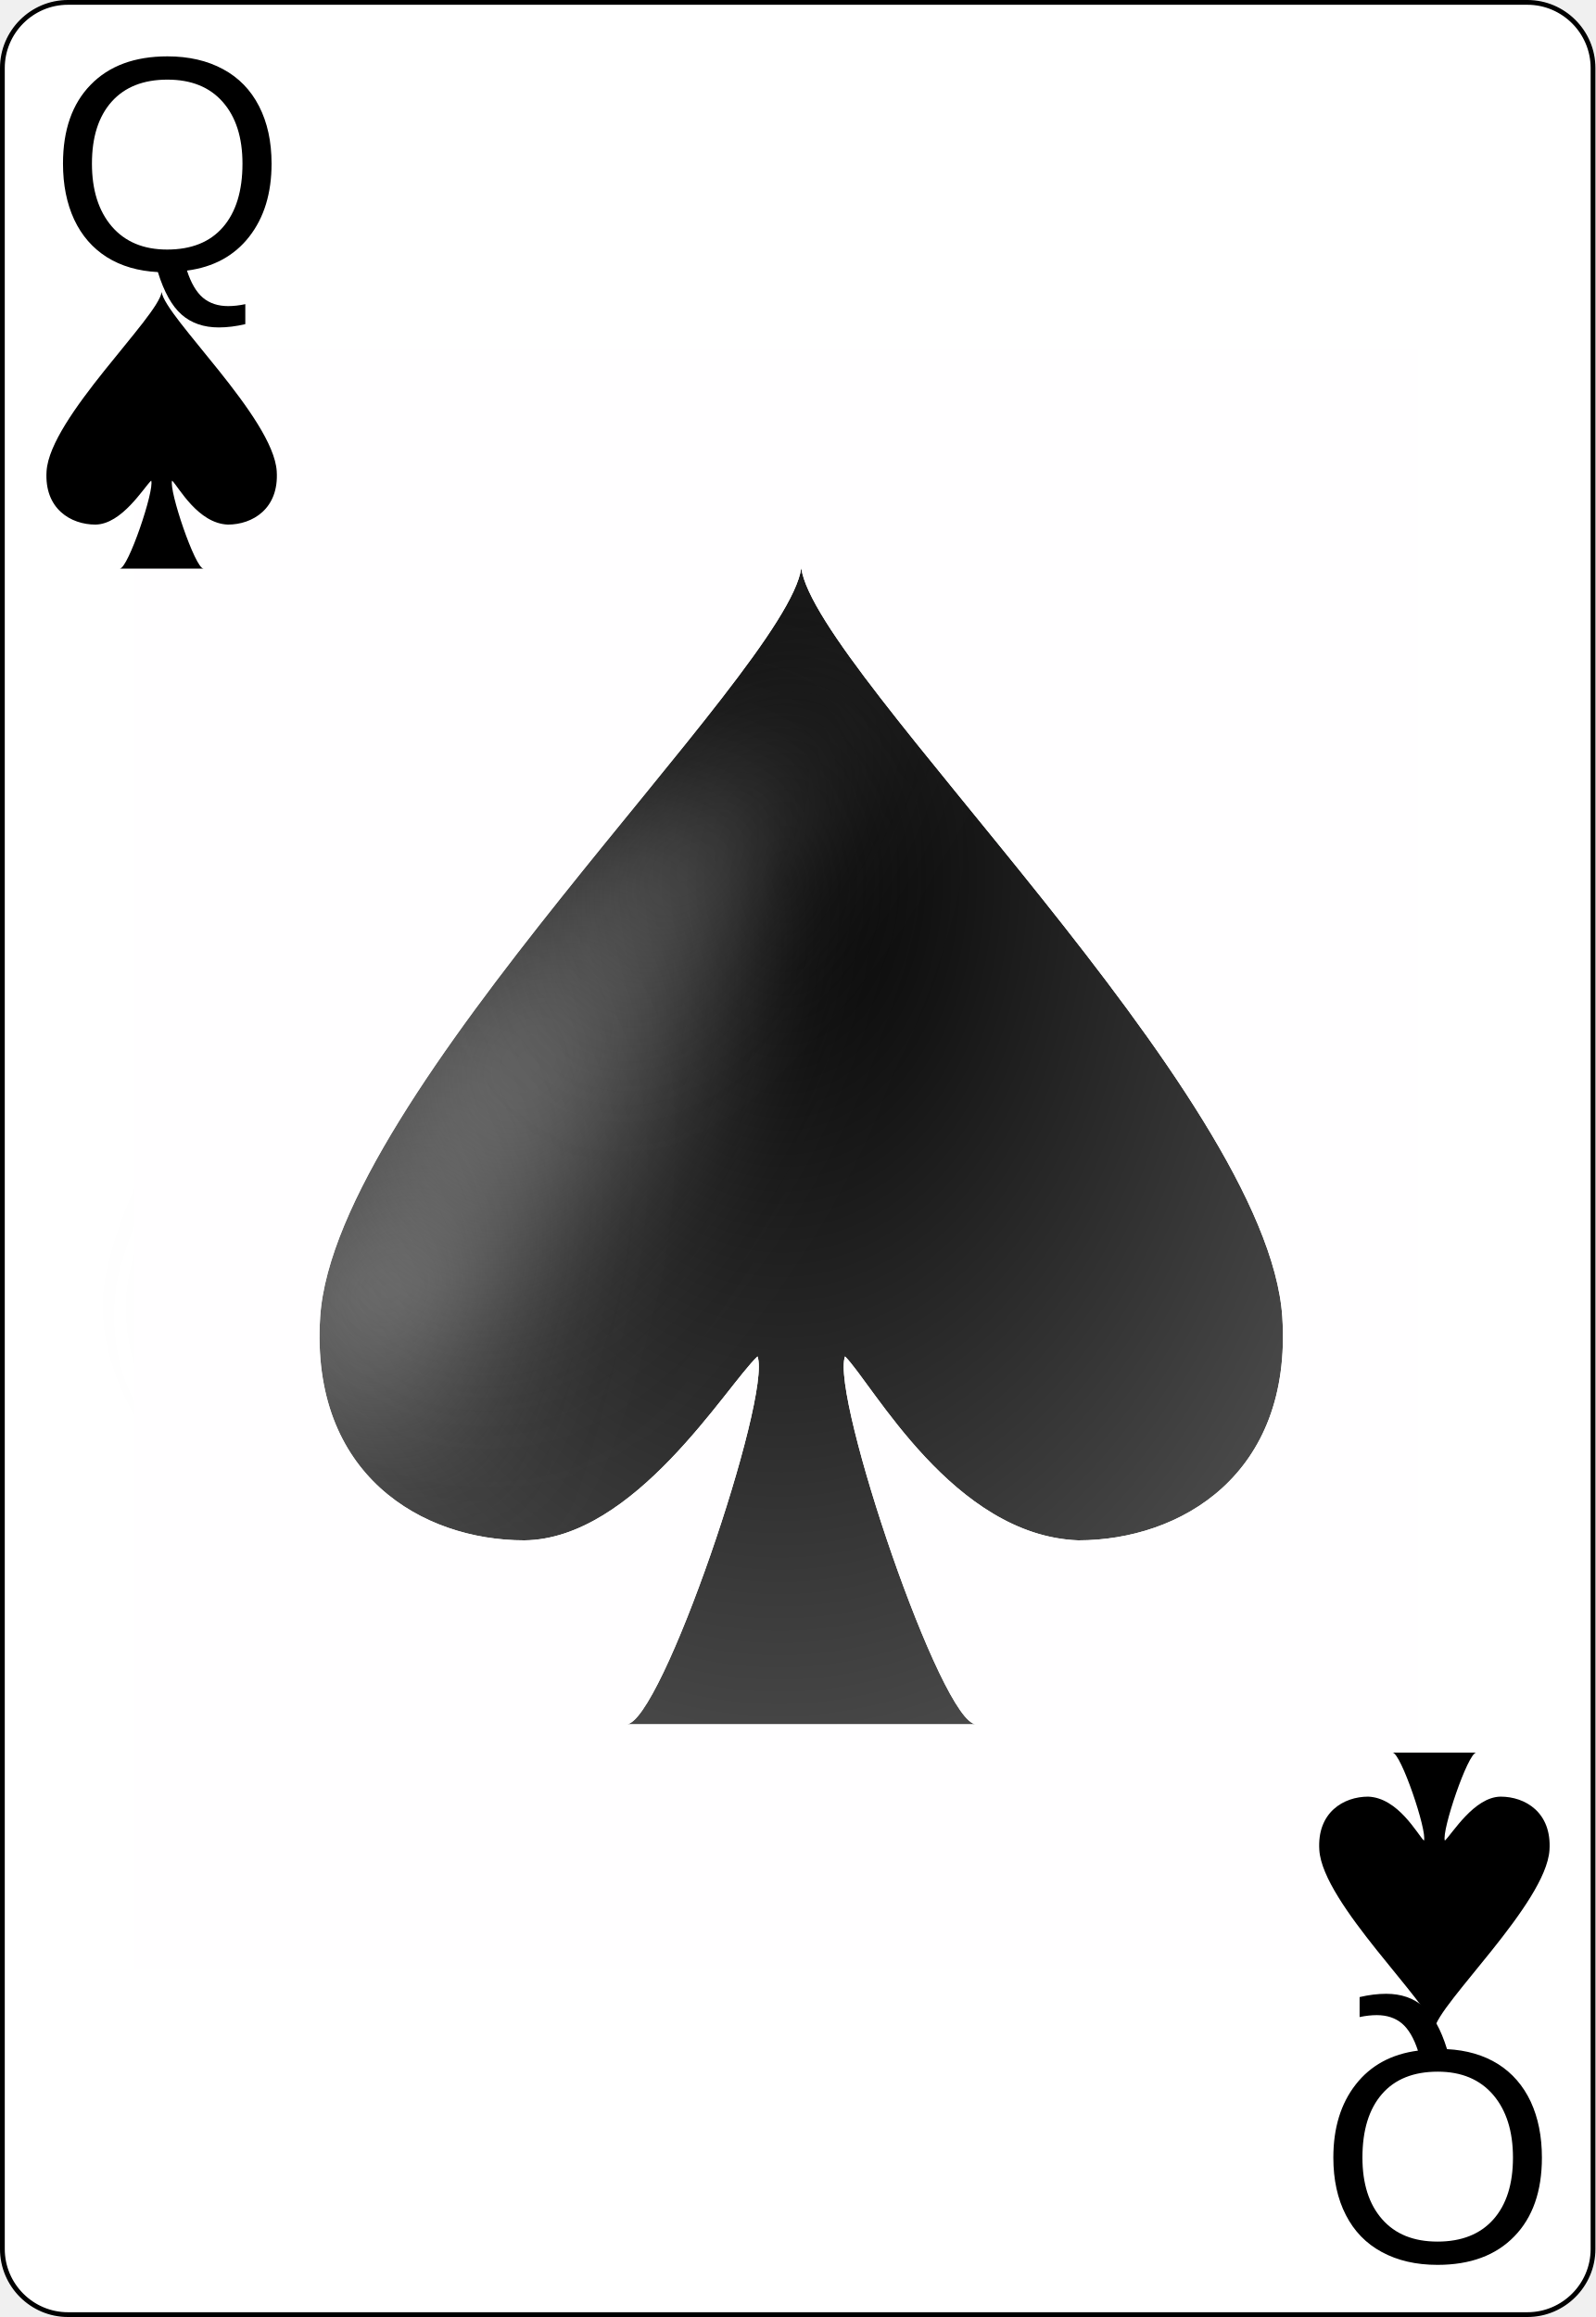
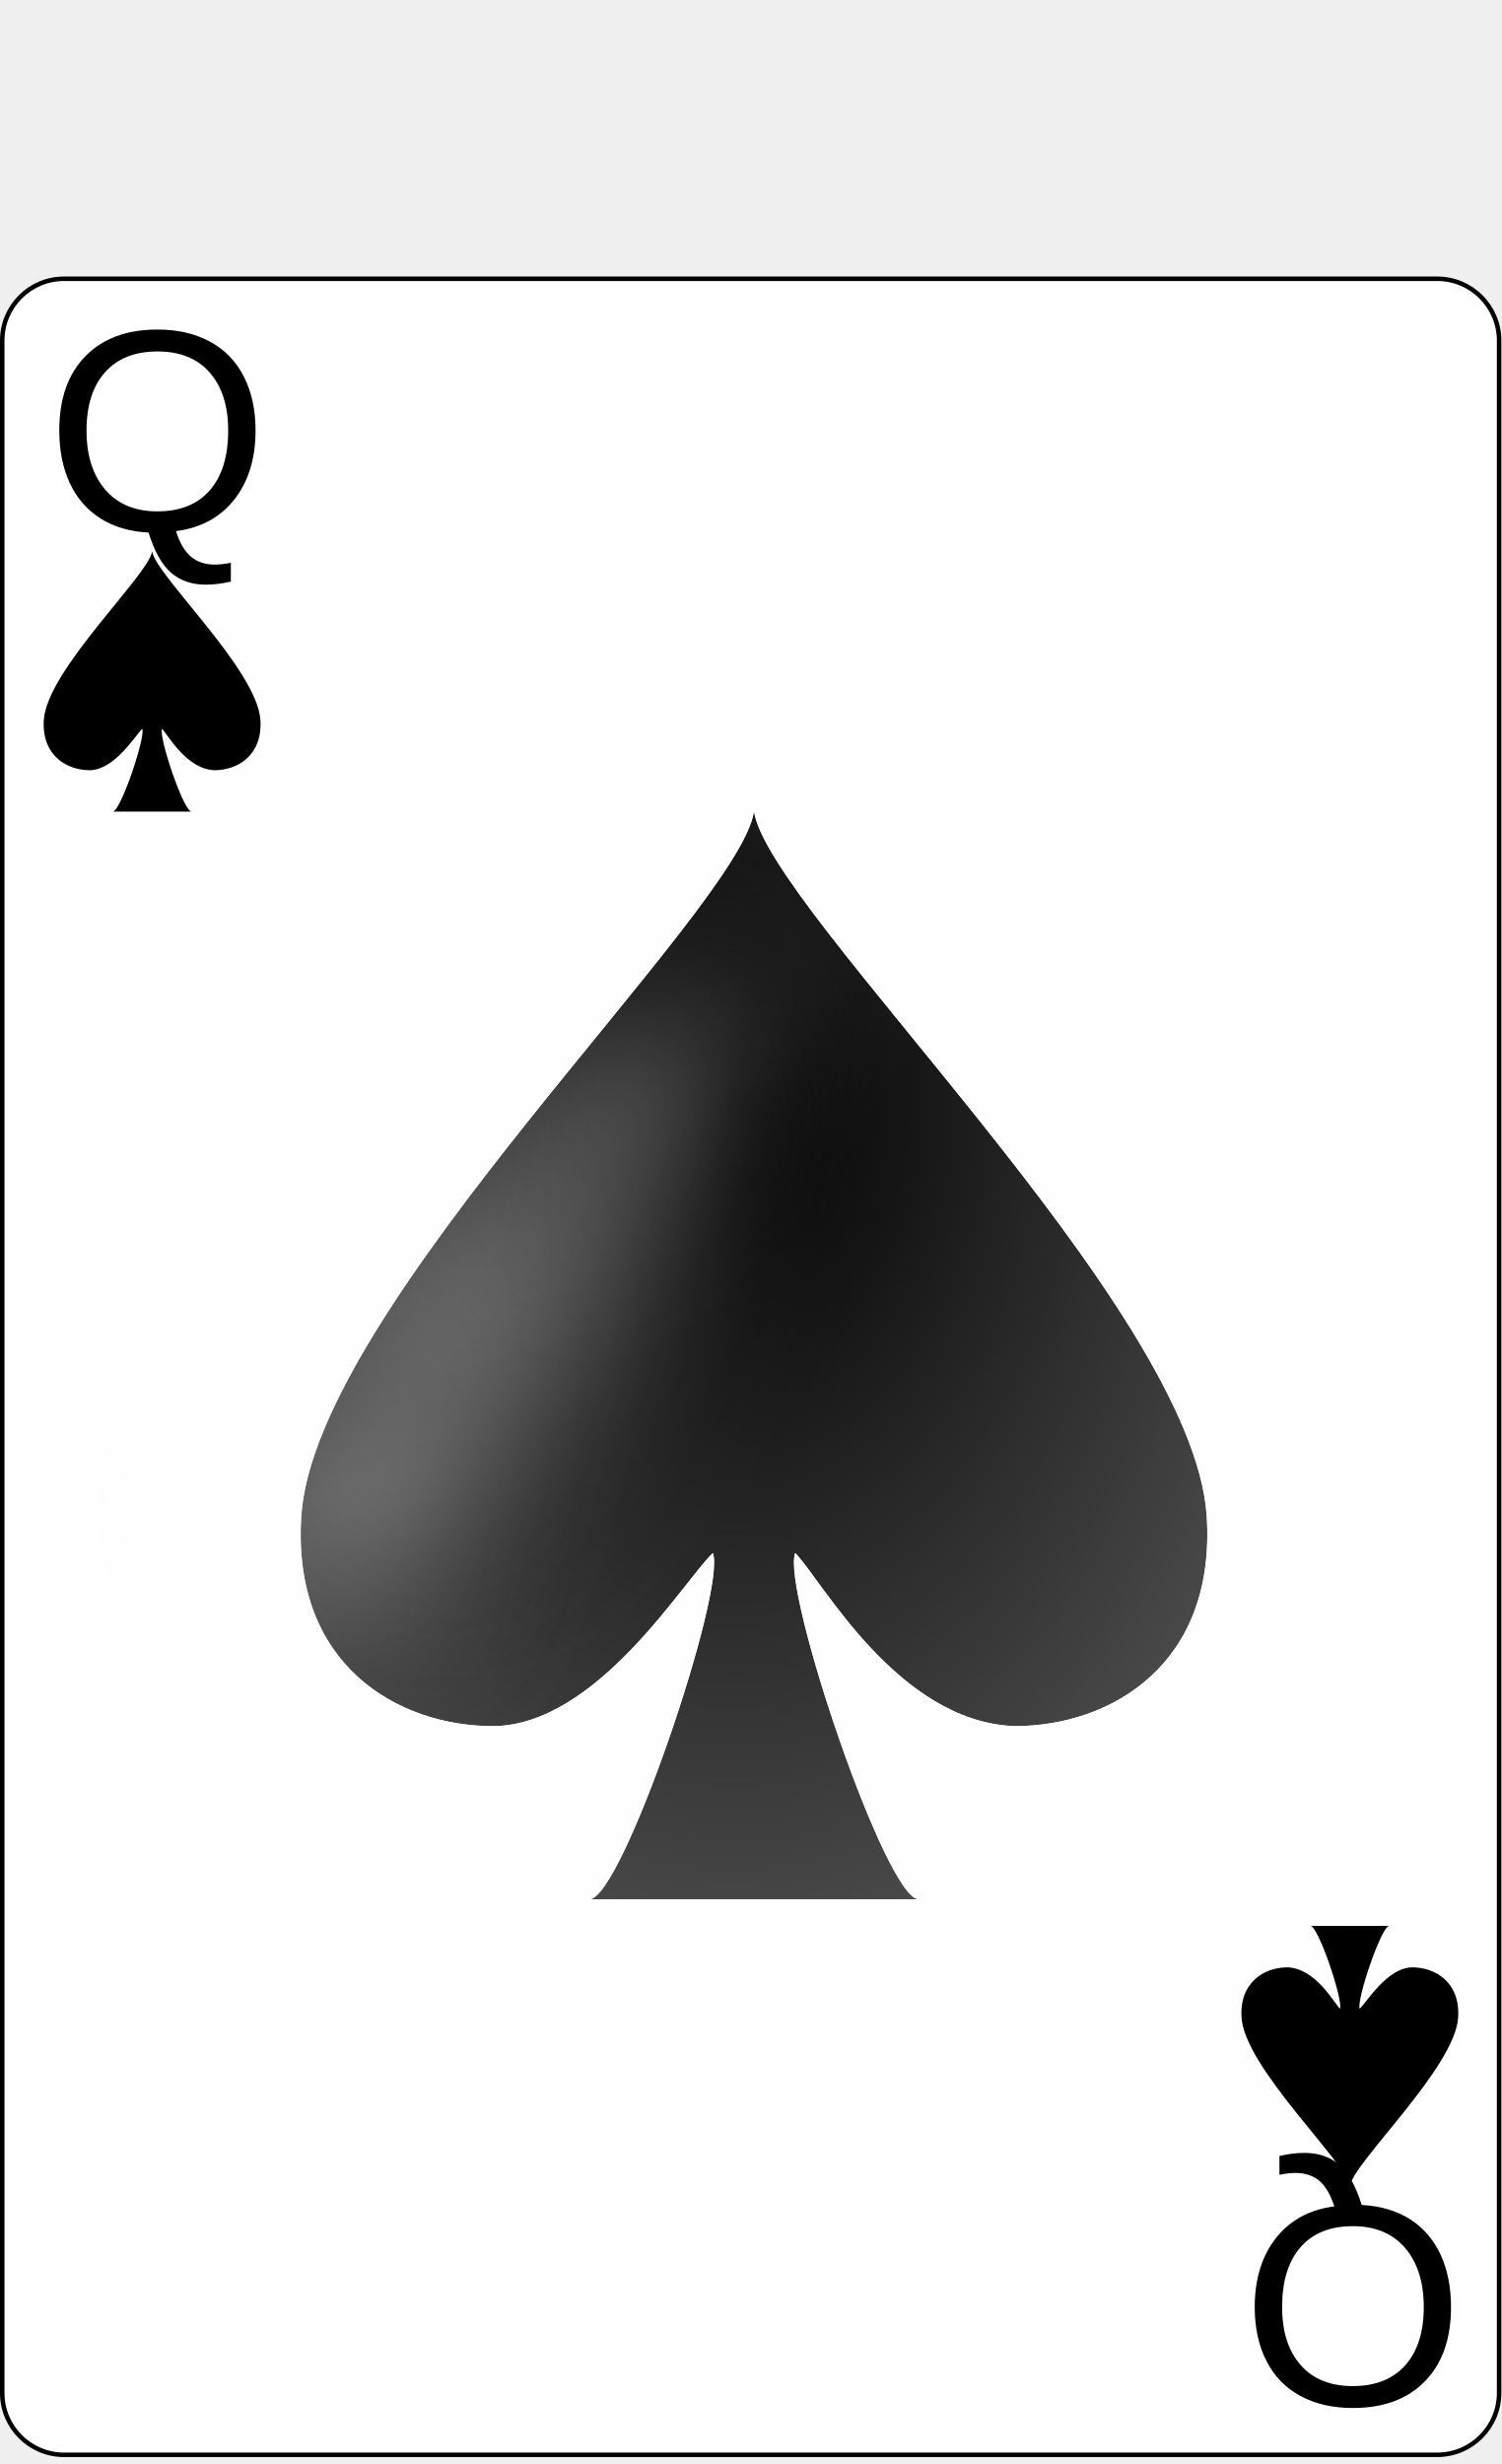
- <svg xmlns="http://www.w3.org/2000/svg" xmlns:xlink="http://www.w3.org/1999/xlink" width="167.087pt" height="242.667pt" viewBox="0 0 167.087 242.667" xml:space="preserve" id="svg2" version="1.1">
+ <svg xmlns="http://www.w3.org/2000/svg" xmlns:xlink="http://www.w3.org/1999/xlink" width="110.087pt" height="180.667pt" viewBox="0 -15 167.087 242.667" xml:space="preserve" id="svg2" version="1.1">
  <defs id="defs41">
    <radialGradient xlink:href="#linearGradient3773" id="radialGradient3781" cx="-0.158" cy="-8.835" fx="-0.158" fy="-8.835" r="8" gradientTransform="matrix(-1.584269,-0.02349808,0.03071979,-2.477574,-0.2485638,-26.71351)" gradientUnits="userSpaceOnUse" />
    <linearGradient id="linearGradient3773">
      <stop style="stop-color:#000000;stop-opacity:1;" offset="0" id="stop3775" />
      <stop style="stop-color:#000000;stop-opacity:0.649;" offset="1" id="stop3777" />
    </linearGradient>
    <radialGradient xlink:href="#linearGradient3773" id="radialGradient3957" cx="-0.158" cy="-8.835" fx="-0.158" fy="-8.835" r="8" gradientTransform="matrix(-1.584269,-0.02349808,0.03071979,-2.477574,-0.2485638,-26.71351)" gradientUnits="userSpaceOnUse" />
    <linearGradient id="linearGradient3959">
      <stop style="stop-color:#000000;stop-opacity:1;" offset="0" id="stop3961" />
      <stop style="stop-color:#000000;stop-opacity:0.649;" offset="1" id="stop3963" />
    </linearGradient>
    <radialGradient r="81.903" fy="509.476" fx="168.025" cy="509.476" cx="168.025" gradientTransform="matrix(1.25656,-0.7774064,0.3366382,0.5361257,-221.2021,359.2426)" gradientUnits="userSpaceOnUse" id="radialGradient3975" xlink:href="#linearGradient3784-4" />
    <linearGradient id="linearGradient3784-4">
      <stop style="stop-color:#ffffff;stop-opacity:0.435;" offset="0" id="stop3786-8" />
      <stop style="stop-color:#000000;stop-opacity:0;" offset="1" id="stop3788-6" />
    </linearGradient>
    <filter color-interpolation-filters="sRGB" id="filter3803" x="-0.331" width="1.661" y="-0.164" height="1.329">
      <feGaussianBlur stdDeviation="14.131" id="feGaussianBlur3805" />
    </filter>
    <radialGradient xlink:href="#linearGradient3784-4-5" id="radialGradient3929" gradientUnits="userSpaceOnUse" gradientTransform="matrix(1.25656,-0.7774064,0.3366382,0.5361257,-221.2021,359.2426)" cx="168.025" cy="509.476" fx="168.025" fy="509.476" r="81.903" />
    <linearGradient id="linearGradient3784-4-5">
      <stop style="stop-color:#ffffff;stop-opacity:0.489;" offset="0" id="stop3786-8-0" />
      <stop style="stop-color:#000000;stop-opacity:0;" offset="1" id="stop3788-6-3" />
    </linearGradient>
    <filter color-interpolation-filters="sRGB" id="filter3803-1" x="-0.331" width="1.661" y="-0.164" height="1.329">
      <feGaussianBlur stdDeviation="14.131" id="feGaussianBlur3805-8" />
    </filter>
    <radialGradient xlink:href="#linearGradient3784-4-1" id="radialGradient3927" gradientUnits="userSpaceOnUse" gradientTransform="matrix(1.25656,-0.7774064,0.3366382,0.5361257,-221.2021,359.2426)" cx="168.025" cy="509.476" fx="168.025" fy="509.476" r="81.903" />
    <linearGradient id="linearGradient3784-4-1">
      <stop style="stop-color:#ffffff;stop-opacity:0.237;" offset="0" id="stop3786-8-03" />
      <stop style="stop-color:#000000;stop-opacity:0;" offset="1" id="stop3788-6-6" />
    </linearGradient>
    <filter color-interpolation-filters="sRGB" id="filter3803-73" x="-0.331" width="1.661" y="-0.164" height="1.329">
      <feGaussianBlur stdDeviation="14.131" id="feGaussianBlur3805-2" />
    </filter>
    <radialGradient r="8" fy="-8.835" fx="-0.158" cy="-8.835" cx="-0.158" gradientTransform="matrix(-1.584269,-0.02349808,0.03071979,-2.477574,-0.2485638,-26.71351)" gradientUnits="userSpaceOnUse" id="radialGradient3990" xlink:href="#linearGradient3773" />
    <radialGradient xlink:href="#linearGradient3784-4" id="radialGradient3161" gradientUnits="userSpaceOnUse" gradientTransform="matrix(1.25656,-0.7774064,0.3366382,0.5361257,-221.2021,359.2426)" cx="168.025" cy="509.476" fx="168.025" fy="509.476" r="81.903" />
    <radialGradient xlink:href="#linearGradient3784-4-5" id="radialGradient3163" gradientUnits="userSpaceOnUse" gradientTransform="matrix(1.25656,-0.7774064,0.3366382,0.5361257,-221.2021,359.2426)" cx="168.025" cy="509.476" fx="168.025" fy="509.476" r="81.903" />
    <radialGradient xlink:href="#linearGradient3784-4-1" id="radialGradient3165" gradientUnits="userSpaceOnUse" gradientTransform="matrix(1.25656,-0.7774064,0.3366382,0.5361257,-221.2021,359.2426)" cx="168.025" cy="509.476" fx="168.025" fy="509.476" r="81.903" />
  </defs>
  <g id="Layer_x0020_1" style="fill-rule:nonzero;clip-rule:nonzero;stroke:#000000;stroke-miterlimit:4;">
    <path style="fill:#FFFFFF;stroke-width:0.5;" d="M166.837,235.548c0,3.777-3.087,6.869-6.871,6.869H7.111c-3.775,0-6.861-3.092-6.861-6.869V7.12C0.25,3.343,3.336,0.25,7.111,0.25h152.855    c3.784,0,6.871,3.093,6.871,6.87v228.428z" id="path5" />
    <g style="stroke:none;" id="g7">
      <g id="g9">
				
			</g>
    </g>
    <g id="g15">
			
		</g>
    <g id="g19">
			
		</g>
    <g style="stroke:none;" id="g23">
      <g id="g25">
				
			</g>
    </g>
    <g style="stroke:none;" id="g31">
      <g id="g33">
				
			</g>
    </g>
  </g>
  <g transform="matrix(0.1986111,0,0,0.1986111,10.08346,15.42888)" id="g3886">
    <g style="fill:url(#radialGradient3781);fill-opacity:1" id="layer1-7-1" transform="matrix(31.75408,0,0,29.03312,371.7377,526.7095)">
      <path style="fill:url(#radialGradient3990);fill-opacity:1" d="M 7.989,3.103 C 7.747,-0.954 0.242,-8.59 0,-10.5 c -0.242,1.909 -7.747,9.545 -7.989,13.603 -0.169,2.868 1.695,4.057 3.39,4.057 1.835,-0.022 3.351,-2.801 3.873,-3.341 0.242,0.716 -1.603,6.682 -2.179,6.682 l 5.811,0 C 2.33,10.501 0.485,4.535 0.727,3.819 1.184,4.315 2.524,7.077 4.601,7.16 6.295,7.159 8.158,5.971 7.989,3.103 z" id="sl-5" />
    </g>
    <path transform="matrix(1.642458,-1.082367,1.344778,1.579553,-783.5045,-14.75167)" id="path3762-6" d="m 122.357,574.383 c 0,0 -13.123,-65.067 17.801,-92.974 34.761,-31.369 150.111,-71.195 150.111,-71.195 0,0 -81.652,84.604 -110.111,108.338 -27.21,22.692 -57.801,55.831 -57.801,55.831 z" style="fill:url(#radialGradient3161);fill-opacity:1;stroke:none;filter:url(#filter3803)" />
    <path transform="matrix(2.489528,-0.1237628,1.128458,2.89224,-742.116,-945.2279)" id="path3762-6-0" d="m 122.357,574.383 c 0,0 -13.123,-65.067 17.801,-92.974 34.761,-31.369 150.111,-71.195 150.111,-71.195 0,0 -81.652,84.604 -110.111,108.338 -27.21,22.692 -57.801,55.831 -57.801,55.831 z" style="fill:url(#radialGradient3163);fill-opacity:1;stroke:none;filter:url(#filter3803-1)" />
    <path transform="matrix(1.942697,-0.3084098,0.5734017,1.993647,-290.3779,-568.3455)" id="path3762-6-2" d="m 122.357,574.383 c 0,0 -13.123,-65.067 17.801,-92.974 34.761,-31.369 150.111,-71.195 150.111,-71.195 0,0 -81.652,84.604 -110.111,108.338 -27.21,22.692 -57.801,55.831 -57.801,55.831 z" style="fill:url(#radialGradient3165);fill-opacity:1;stroke:none;filter:url(#filter3803-73)" />
    <path id="rect3865" d="m 19.993,106.65 0,854.281 677.156,0 0,-854.281 -677.156,0 z M 371.743,221.869 c 7.684,55.453 245.972,277.15 253.656,394.937 5.366,83.267 -53.771,117.752 -107.562,117.781 -65.949,-2.415 -108.515,-82.591 -123.031,-97 -7.684,20.788 50.897,194 69.188,194 l -184.5,0 c 18.29,0 76.872,-173.212 69.188,-194 -16.58,15.687 -64.726,96.373 -123,97 -53.823,0 -112.991,-34.514 -107.625,-117.781 7.684,-117.816 246.003,-339.513 253.688,-394.937 z" style="fill:#fffeff;fill-opacity:1;fill-rule:nonzero;stroke:none" />
  </g>
  <text xml:space="preserve" style="font-size:32px;font-style:normal;font-weight:normal;line-height:125%;letter-spacing:0px;word-spacing:0px;fill:#000000;fill-opacity:1;stroke:none;font-family:Bitstream Vera Sans" x="-163" y="-214.864" id="text3788-2" transform="scale(-1,-1)">
    <tspan id="tspan3790-3" x="-163" y="-214.864" style="font-style:normal;font-variant:normal;font-weight:normal;font-stretch:normal;font-family:Arial;-inkscape-font-specification:Arial">Q</tspan>
  </text>
  <g transform="matrix(-1.508595,0,0,-1.379325,150.2247,198.0438)" id="layer1-7-8">
    <path id="sl-0" d="M 7.989,3.103 C 7.747,-0.954 0.242,-8.59 0,-10.5 c -0.242,1.909 -7.747,9.545 -7.989,13.603 -0.169,2.868 1.695,4.057 3.39,4.057 1.835,-0.022 3.351,-2.801 3.873,-3.341 0.242,0.716 -1.603,6.682 -2.179,6.682 l 5.811,0 C 2.33,10.501 0.485,4.535 0.727,3.819 1.184,4.315 2.524,7.077 4.601,7.16 6.295,7.159 8.158,5.971 7.989,3.103 z" style="fill:#000000" />
  </g>
  <text xml:space="preserve" style="font-size:32px;font-style:normal;font-weight:normal;line-height:125%;letter-spacing:0px;word-spacing:0px;fill:#000000;fill-opacity:1;stroke:none;font-family:Bitstream Vera Sans" x="5.083" y="28.246" id="text3788">
    <tspan id="tspan3790" x="5.083" y="28.246" style="font-style:normal;font-variant:normal;font-weight:normal;font-stretch:normal;font-family:Arial;-inkscape-font-specification:Arial">Q</tspan>
  </text>
  <g transform="matrix(1.508595,0,0,1.379325,16.92904,45.06616)" id="layer1-7">
    <path id="sl" d="M 7.989,3.103 C 7.747,-0.954 0.242,-8.59 0,-10.5 c -0.242,1.909 -7.747,9.545 -7.989,13.603 -0.169,2.868 1.695,4.057 3.39,4.057 1.835,-0.022 3.351,-2.801 3.873,-3.341 0.242,0.716 -1.603,6.682 -2.179,6.682 l 5.811,0 C 2.33,10.501 0.485,4.535 0.727,3.819 1.184,4.315 2.524,7.077 4.601,7.16 6.295,7.159 8.158,5.971 7.989,3.103 z" style="fill:#000000" />
  </g>
</svg>
